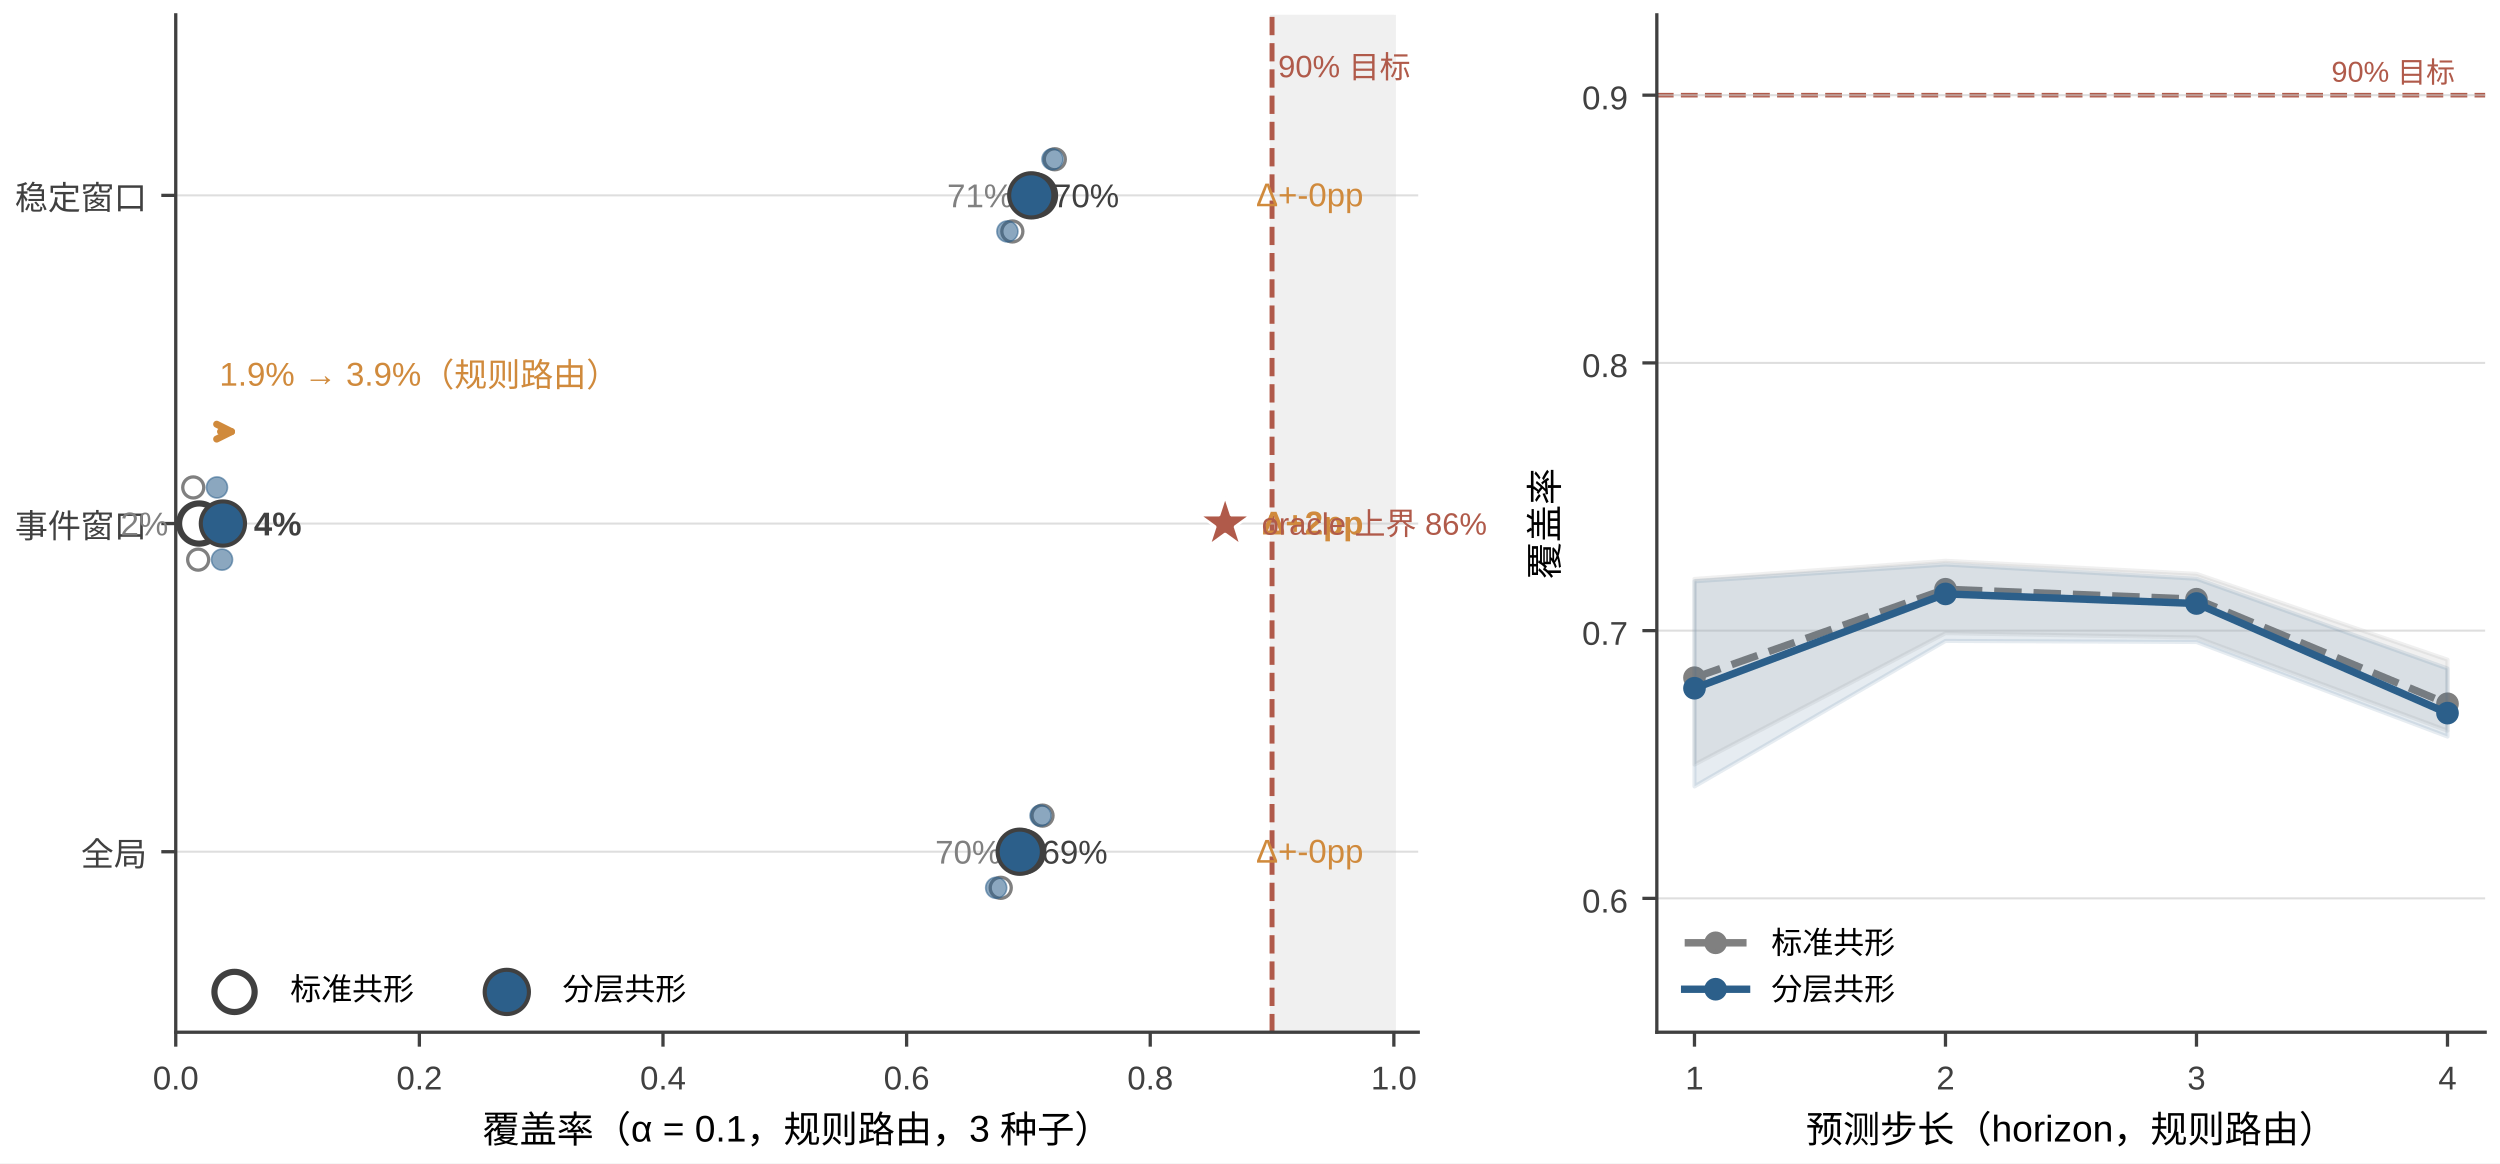
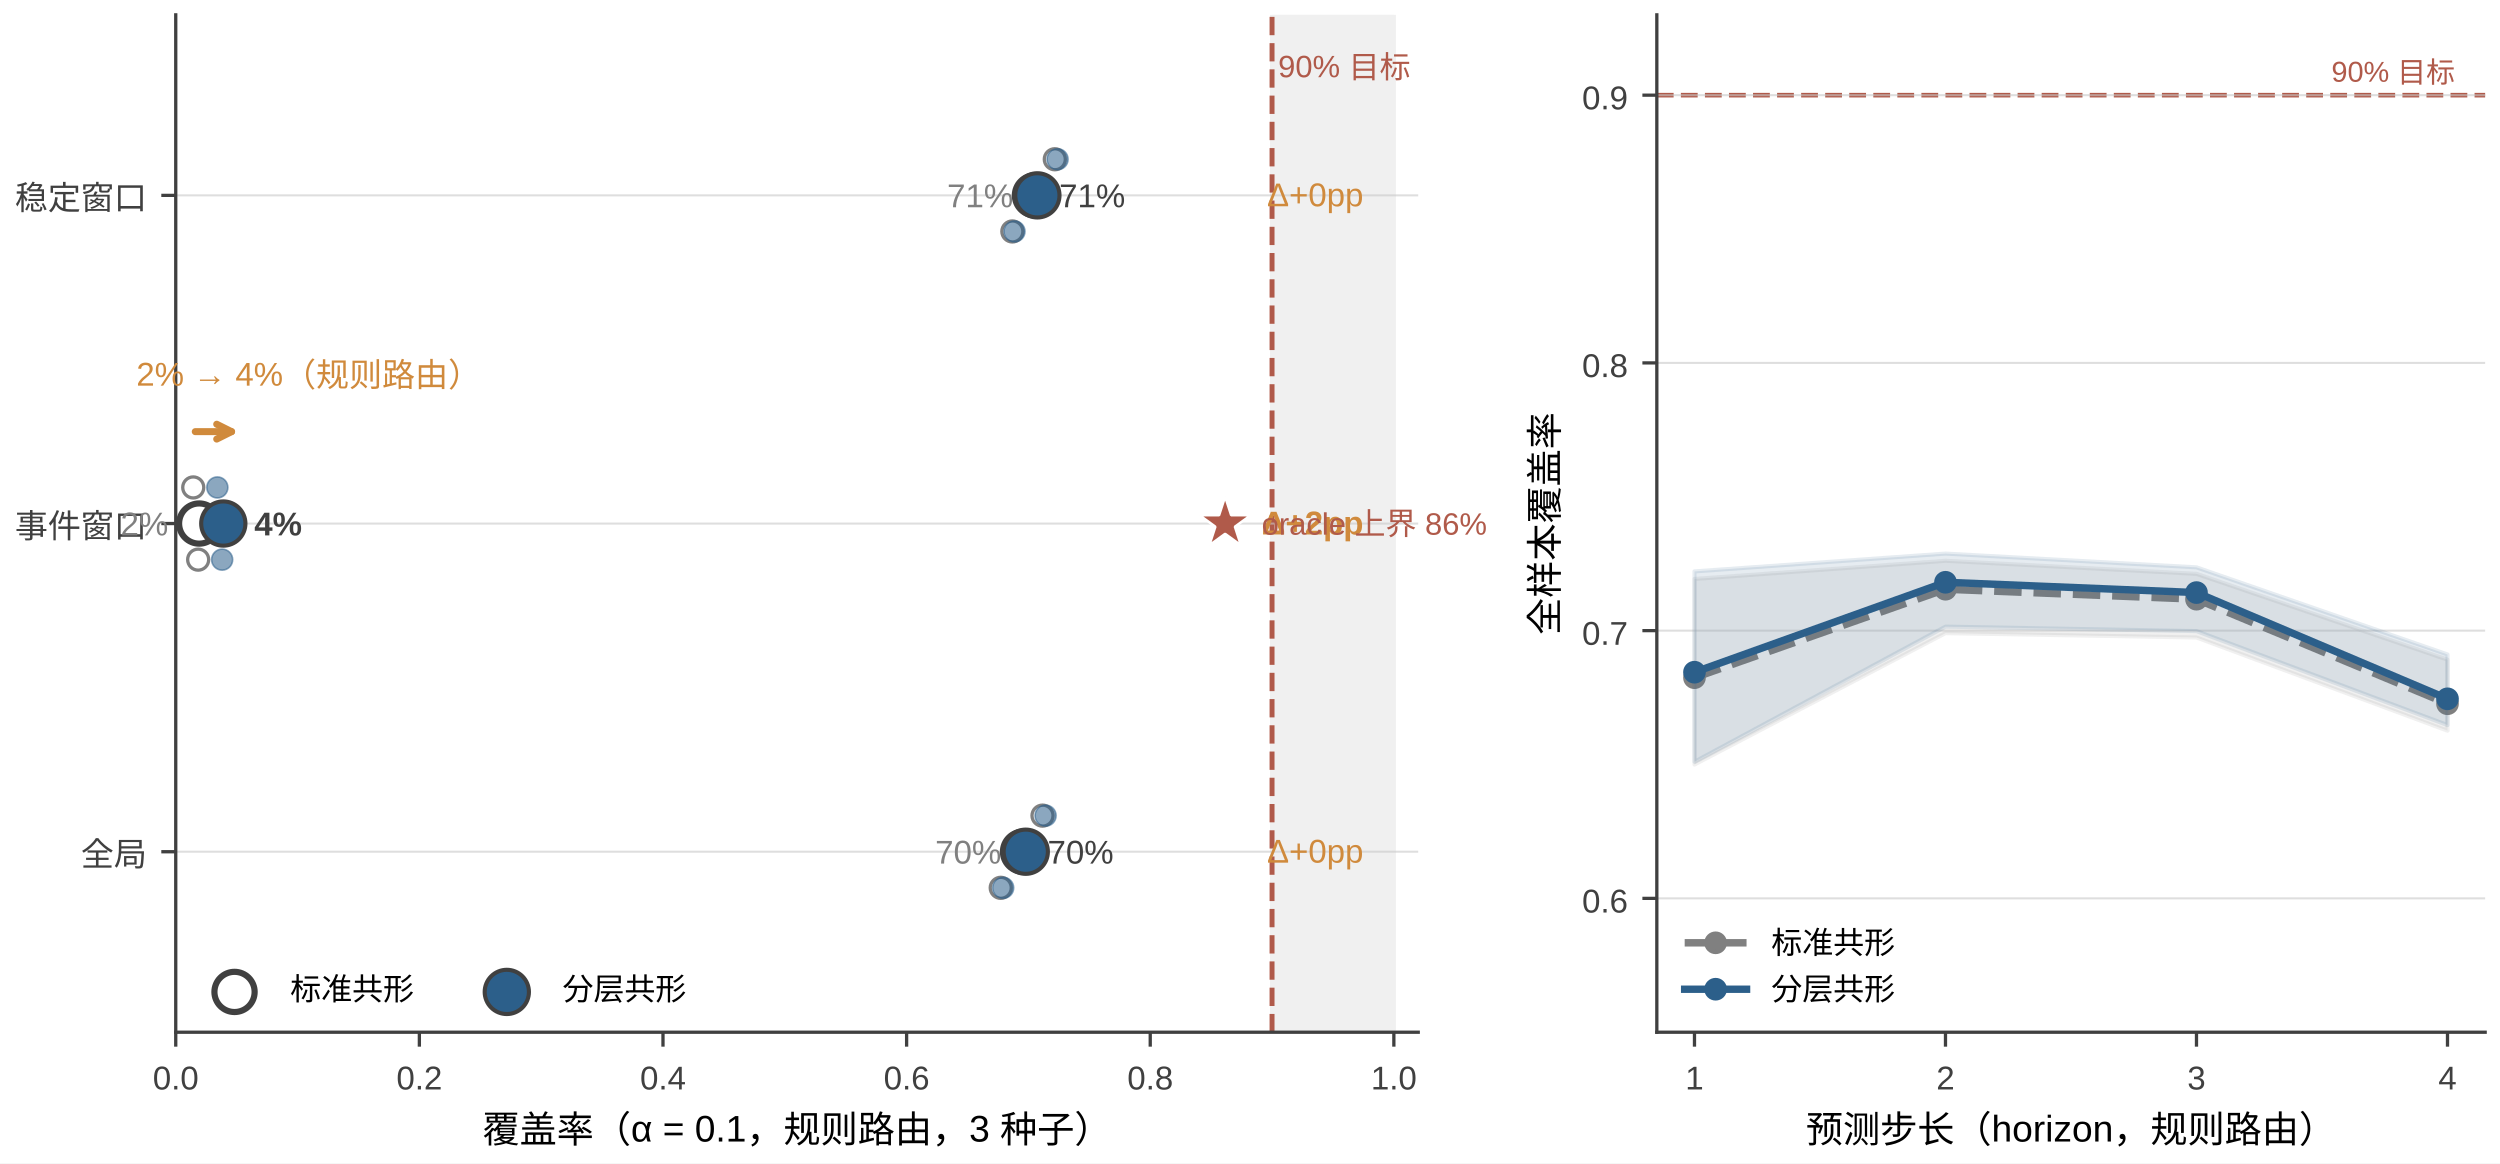
<svg xmlns="http://www.w3.org/2000/svg" xmlns:xlink="http://www.w3.org/1999/xlink" width="606pt" height="282pt" viewBox="0 0 606 282" version="1.1">
  <defs>
    <style type="text/css">*{stroke-linejoin: round; stroke-linecap: butt}</style>
  </defs>
  <g id="figure_1">
    <g id="patch_1">
      <path d="M 0 282  L 606 282  L 606 0  L 0 0  z " style="fill: #ffffff" />
    </g>
    <g id="axes_1">
      <g id="patch_2">
        <path d="M 42.6 250.211  L 343.777 250.211  L 343.777 3.6  L 42.6 3.6  z " style="fill: #ffffff" />
      </g>
      <g id="patch_3">
-         <path d="M 308.344 250.211  L 337.871 250.211  L 337.871 3.6  L 308.344 3.6  z " clip-path="url(#p773dfb4091)" style="fill: #f0f0f0; stroke: #f0f0f0; stroke-linejoin: miter" />
+         <path d="M 308.344 250.211  L 337.871 250.211  L 337.871 3.6  L 308.344 3.6  z " clip-path="url(#p4b3d94fb10)" style="fill: #f0f0f0; stroke: #f0f0f0; stroke-linejoin: miter" />
      </g>
      <g id="line2d_1">
-         <path d="M 308.344 250.211  L 308.344 3.6  " clip-path="url(#p773dfb4091)" style="fill: none; stroke-dasharray: 4.44,1.92; stroke-dashoffset: 0; stroke: #b05a4a; stroke-width: 1.2" />
+         <path d="M 308.344 250.211  L 308.344 3.6  " clip-path="url(#p4b3d94fb10)" style="fill: none; stroke-dasharray: 4.44,1.92; stroke-dashoffset: 0; stroke: #b05a4a; stroke-width: 1.2" />
      </g>
      <g id="matplotlib.axis_1">
        <g id="xtick_1">
          <g id="line2d_2">
            <defs>
-               <path id="m6a0e0cb7bf" d="M 0 0  L 0 3.5  " style="stroke: #404040; stroke-width: 0.8" />
+               <path id="m36299816f8" d="M 0 0  L 0 3.5  " style="stroke: #404040; stroke-width: 0.8" />
            </defs>
            <g>
-               <use xlink:href="#m6a0e0cb7bf" x="42.6" y="250.211" style="fill: #404040; stroke: #404040; stroke-width: 0.8" />
+               <use xlink:href="#m36299816f8" x="42.6" y="250.211" style="fill: #404040; stroke: #404040; stroke-width: 0.8" />
            </g>
          </g>
          <g id="text_1">
            <text style="font-size: 8px; font-family: 'PingFang SC', 'Arial', 'Helvetica', 'DejaVu Sans', sans-serif; text-anchor: middle; fill: #404040" x="42.6" y="264.091" transform="rotate(-0 42.6 264.0911)">0.0</text>
          </g>
        </g>
        <g id="xtick_2">
          <g id="line2d_3">
            <g>
-               <use xlink:href="#m6a0e0cb7bf" x="101.654" y="250.211" style="fill: #404040; stroke: #404040; stroke-width: 0.8" />
+               <use xlink:href="#m36299816f8" x="101.654" y="250.211" style="fill: #404040; stroke: #404040; stroke-width: 0.8" />
            </g>
          </g>
          <g id="text_2">
            <text style="font-size: 8px; font-family: 'PingFang SC', 'Arial', 'Helvetica', 'DejaVu Sans', sans-serif; text-anchor: middle; fill: #404040" x="101.654" y="264.091" transform="rotate(-0 101.6542 264.0911)">0.2</text>
          </g>
        </g>
        <g id="xtick_3">
          <g id="line2d_4">
            <g>
-               <use xlink:href="#m6a0e0cb7bf" x="160.708" y="250.211" style="fill: #404040; stroke: #404040; stroke-width: 0.8" />
+               <use xlink:href="#m36299816f8" x="160.708" y="250.211" style="fill: #404040; stroke: #404040; stroke-width: 0.8" />
            </g>
          </g>
          <g id="text_3">
            <text style="font-size: 8px; font-family: 'PingFang SC', 'Arial', 'Helvetica', 'DejaVu Sans', sans-serif; text-anchor: middle; fill: #404040" x="160.708" y="264.091" transform="rotate(-0 160.7085 264.0911)">0.4</text>
          </g>
        </g>
        <g id="xtick_4">
          <g id="line2d_5">
            <g>
-               <use xlink:href="#m6a0e0cb7bf" x="219.763" y="250.211" style="fill: #404040; stroke: #404040; stroke-width: 0.8" />
+               <use xlink:href="#m36299816f8" x="219.763" y="250.211" style="fill: #404040; stroke: #404040; stroke-width: 0.8" />
            </g>
          </g>
          <g id="text_4">
            <text style="font-size: 8px; font-family: 'PingFang SC', 'Arial', 'Helvetica', 'DejaVu Sans', sans-serif; text-anchor: middle; fill: #404040" x="219.763" y="264.091" transform="rotate(-0 219.7627 264.0911)">0.6</text>
          </g>
        </g>
        <g id="xtick_5">
          <g id="line2d_6">
            <g>
-               <use xlink:href="#m6a0e0cb7bf" x="278.817" y="250.211" style="fill: #404040; stroke: #404040; stroke-width: 0.8" />
+               <use xlink:href="#m36299816f8" x="278.817" y="250.211" style="fill: #404040; stroke: #404040; stroke-width: 0.8" />
            </g>
          </g>
          <g id="text_5">
            <text style="font-size: 8px; font-family: 'PingFang SC', 'Arial', 'Helvetica', 'DejaVu Sans', sans-serif; text-anchor: middle; fill: #404040" x="278.817" y="264.091" transform="rotate(-0 278.817 264.0911)">0.8</text>
          </g>
        </g>
        <g id="xtick_6">
          <g id="line2d_7">
            <g>
-               <use xlink:href="#m6a0e0cb7bf" x="337.871" y="250.211" style="fill: #404040; stroke: #404040; stroke-width: 0.8" />
+               <use xlink:href="#m36299816f8" x="337.871" y="250.211" style="fill: #404040; stroke: #404040; stroke-width: 0.8" />
            </g>
          </g>
          <g id="text_6">
            <text style="font-size: 8px; font-family: 'PingFang SC', 'Arial', 'Helvetica', 'DejaVu Sans', sans-serif; text-anchor: middle; fill: #404040" x="337.871" y="264.091" transform="rotate(-0 337.8712 264.0911)">1.0</text>
          </g>
        </g>
        <g id="text_7">
          <text style="font-size: 9px; font-family: 'PingFang SC', 'Arial', 'Helvetica', 'DejaVu Sans', sans-serif; text-anchor: middle" x="193.188" y="276.951" transform="rotate(-0 193.1883 276.9511)">覆盖率（α = 0.1，规则路由，3 种子）</text>
        </g>
      </g>
      <g id="matplotlib.axis_2">
        <g id="ytick_1">
          <g id="line2d_8">
-             <path d="M 42.6 206.458  L 343.777 206.458  " clip-path="url(#p773dfb4091)" style="fill: none; stroke: #c8c8c8; stroke-opacity: 0.6; stroke-width: 0.5; stroke-linecap: square" />
+             <path d="M 42.6 206.458  L 343.777 206.458  " clip-path="url(#p4b3d94fb10)" style="fill: none; stroke: #c8c8c8; stroke-opacity: 0.6; stroke-width: 0.5; stroke-linecap: square" />
          </g>
          <g id="line2d_9">
            <defs>
-               <path id="m443ec8788f" d="M 0 0  L -3.5 0  " style="stroke: #404040; stroke-width: 0.8" />
+               <path id="mfbe7d613e7" d="M 0 0  L -3.5 0  " style="stroke: #404040; stroke-width: 0.8" />
            </defs>
            <g>
-               <use xlink:href="#m443ec8788f" x="42.6" y="206.458" style="fill: #404040; stroke: #404040; stroke-width: 0.8" />
+               <use xlink:href="#mfbe7d613e7" x="42.6" y="206.458" style="fill: #404040; stroke: #404040; stroke-width: 0.8" />
            </g>
          </g>
          <g id="text_8">
            <text style="font-size: 8px; font-family: 'PingFang SC', 'Arial', 'Helvetica', 'DejaVu Sans', sans-serif; text-anchor: end; fill: #404040" x="35.6" y="209.898" transform="rotate(-0 35.6 209.8975)">全局</text>
          </g>
        </g>
        <g id="ytick_2">
          <g id="line2d_10">
-             <path d="M 42.6 126.906  L 343.777 126.906  " clip-path="url(#p773dfb4091)" style="fill: none; stroke: #c8c8c8; stroke-opacity: 0.6; stroke-width: 0.5; stroke-linecap: square" />
+             <path d="M 42.6 126.906  L 343.777 126.906  " clip-path="url(#p4b3d94fb10)" style="fill: none; stroke: #c8c8c8; stroke-opacity: 0.6; stroke-width: 0.5; stroke-linecap: square" />
          </g>
          <g id="line2d_11">
            <g>
-               <use xlink:href="#m443ec8788f" x="42.6" y="126.906" style="fill: #404040; stroke: #404040; stroke-width: 0.8" />
+               <use xlink:href="#mfbe7d613e7" x="42.6" y="126.906" style="fill: #404040; stroke: #404040; stroke-width: 0.8" />
            </g>
          </g>
          <g id="text_9">
            <text style="font-size: 8px; font-family: 'PingFang SC', 'Arial', 'Helvetica', 'DejaVu Sans', sans-serif; text-anchor: end; fill: #404040" x="35.6" y="130.346" transform="rotate(-0 35.6 130.3455)">事件窗口</text>
          </g>
        </g>
        <g id="ytick_3">
          <g id="line2d_12">
-             <path d="M 42.6 47.354  L 343.777 47.354  " clip-path="url(#p773dfb4091)" style="fill: none; stroke: #c8c8c8; stroke-opacity: 0.6; stroke-width: 0.5; stroke-linecap: square" />
+             <path d="M 42.6 47.354  L 343.777 47.354  " clip-path="url(#p4b3d94fb10)" style="fill: none; stroke: #c8c8c8; stroke-opacity: 0.6; stroke-width: 0.5; stroke-linecap: square" />
          </g>
          <g id="line2d_13">
            <g>
-               <use xlink:href="#m443ec8788f" x="42.6" y="47.354" style="fill: #404040; stroke: #404040; stroke-width: 0.8" />
+               <use xlink:href="#mfbe7d613e7" x="42.6" y="47.354" style="fill: #404040; stroke: #404040; stroke-width: 0.8" />
            </g>
          </g>
          <g id="text_10">
            <text style="font-size: 8px; font-family: 'PingFang SC', 'Arial', 'Helvetica', 'DejaVu Sans', sans-serif; text-anchor: end; fill: #404040" x="35.6" y="50.794" transform="rotate(-0 35.6 50.79358)">稳定窗口</text>
          </g>
        </g>
      </g>
      <g id="line2d_14">
-         <path d="M 247.984 206.458  L 247.188 206.458  " clip-path="url(#p773dfb4091)" style="fill: none; stroke: #c8c8c8; stroke-width: 2.4; stroke-linecap: square" />
+         <path d="M 247.984 206.458  L 248.646 206.458  " clip-path="url(#p4b3d94fb10)" style="fill: none; stroke: #c8c8c8; stroke-width: 2.4; stroke-linecap: square" />
      </g>
      <g id="line2d_15">
-         <path d="M 48.286 126.906  L 54.031 126.906  " clip-path="url(#p773dfb4091)" style="fill: none; stroke: #c8c8c8; stroke-width: 2.4; stroke-linecap: square" />
+         <path d="M 48.286 126.906  L 54.128 126.906  " clip-path="url(#p4b3d94fb10)" style="fill: none; stroke: #c8c8c8; stroke-width: 2.4; stroke-linecap: square" />
      </g>
      <g id="line2d_16">
-         <path d="M 250.873 47.354  L 249.982 47.354  " clip-path="url(#p773dfb4091)" style="fill: none; stroke: #c8c8c8; stroke-width: 2.4; stroke-linecap: square" />
+         <path d="M 250.873 47.354  L 251.46 47.354  " clip-path="url(#p4b3d94fb10)" style="fill: none; stroke: #c8c8c8; stroke-width: 2.4; stroke-linecap: square" />
      </g>
      <g id="patch_4">
        <path d="M 42.6 250.211  L 42.6 3.6  " style="fill: none; stroke: #404040; stroke-width: 0.8; stroke-linejoin: miter; stroke-linecap: square" />
      </g>
      <g id="patch_5">
        <path d="M 42.6 250.211  L 343.777 250.211  " style="fill: none; stroke: #404040; stroke-width: 0.8; stroke-linejoin: miter; stroke-linecap: square" />
      </g>
      <g id="PathCollection_1">
        <defs>
-           <path id="maa9201e191" d="M 0 2.55  C 0.676 2.55 1.325 2.281 1.803 1.803  C 2.281 1.325 2.55 0.676 2.55 0  C 2.55 -0.676 2.281 -1.325 1.803 -1.803  C 1.325 -2.281 0.676 -2.55 0 -2.55  C -0.676 -2.55 -1.325 -2.281 -1.803 -1.803  C -2.281 -1.325 -2.55 -0.676 -2.55 0  C -2.55 0.676 -2.281 1.325 -1.803 1.803  C -1.325 2.281 -0.676 2.55 0 2.55  z " style="stroke: #808080; stroke-width: 0.8" />
-         </defs>
-         <g clip-path="url(#p773dfb4091)">
-           <use xlink:href="#maa9201e191" x="242.579" y="215.208" style="fill: #ffffff; stroke: #808080; stroke-width: 0.8" />
-           <use xlink:href="#maa9201e191" x="248.666" y="206.458" style="fill: #ffffff; stroke: #808080; stroke-width: 0.8" />
-           <use xlink:href="#maa9201e191" x="252.706" y="197.707" style="fill: #ffffff; stroke: #808080; stroke-width: 0.8" />
+           <path id="m254c56dbc9" d="M 0 2.55  C 0.676 2.55 1.325 2.281 1.803 1.803  C 2.281 1.325 2.55 0.676 2.55 0  C 2.55 -0.676 2.281 -1.325 1.803 -1.803  C 1.325 -2.281 0.676 -2.55 0 -2.55  C -0.676 -2.55 -1.325 -2.281 -1.803 -1.803  C -2.281 -1.325 -2.55 -0.676 -2.55 0  C -2.55 0.676 -2.281 1.325 -1.803 1.803  C -1.325 2.281 -0.676 2.55 0 2.55  z " style="stroke: #808080; stroke-width: 0.8" />
+         </defs>
+         <g clip-path="url(#p4b3d94fb10)">
+           <use xlink:href="#m254c56dbc9" x="242.579" y="215.208" style="fill: #ffffff; stroke: #808080; stroke-width: 0.8" />
+           <use xlink:href="#m254c56dbc9" x="248.666" y="206.458" style="fill: #ffffff; stroke: #808080; stroke-width: 0.8" />
+           <use xlink:href="#m254c56dbc9" x="252.706" y="197.707" style="fill: #ffffff; stroke: #808080; stroke-width: 0.8" />
        </g>
      </g>
      <g id="PathCollection_2">
        <defs>
-           <path id="m3c3660d13b" d="M 0 2.55  C 0.676 2.55 1.325 2.281 1.803 1.803  C 2.281 1.325 2.55 0.676 2.55 0  C 2.55 -0.676 2.281 -1.325 1.803 -1.803  C 1.325 -2.281 0.676 -2.55 0 -2.55  C -0.676 -2.55 -1.325 -2.281 -1.803 -1.803  C -2.281 -1.325 -2.55 -0.676 -2.55 0  C -2.55 0.676 -2.281 1.325 -1.803 1.803  C -1.325 2.281 -0.676 2.55 0 2.55  z " style="stroke: #2c5f8a; stroke-opacity: 0.55; stroke-width: 0.4" />
-         </defs>
-         <g clip-path="url(#p773dfb4091)">
-           <use xlink:href="#m3c3660d13b" x="241.477" y="215.208" style="fill: #2c5f8a; fill-opacity: 0.55; stroke: #2c5f8a; stroke-opacity: 0.55; stroke-width: 0.4" />
-           <use xlink:href="#m3c3660d13b" x="247.855" y="206.458" style="fill: #2c5f8a; fill-opacity: 0.55; stroke: #2c5f8a; stroke-opacity: 0.55; stroke-width: 0.4" />
-           <use xlink:href="#m3c3660d13b" x="252.231" y="197.707" style="fill: #2c5f8a; fill-opacity: 0.55; stroke: #2c5f8a; stroke-opacity: 0.55; stroke-width: 0.4" />
+           <path id="mef165f9288" d="M 0 2.55  C 0.676 2.55 1.325 2.281 1.803 1.803  C 2.281 1.325 2.55 0.676 2.55 0  C 2.55 -0.676 2.281 -1.325 1.803 -1.803  C 1.325 -2.281 0.676 -2.55 0 -2.55  C -0.676 -2.55 -1.325 -2.281 -1.803 -1.803  C -2.281 -1.325 -2.55 -0.676 -2.55 0  C -2.55 0.676 -2.281 1.325 -1.803 1.803  C -1.325 2.281 -0.676 2.55 0 2.55  z " style="stroke: #2c5f8a; stroke-opacity: 0.55; stroke-width: 0.4" />
+         </defs>
+         <g clip-path="url(#p4b3d94fb10)">
+           <use xlink:href="#mef165f9288" x="243.167" y="215.208" style="fill: #2c5f8a; fill-opacity: 0.55; stroke: #2c5f8a; stroke-opacity: 0.55; stroke-width: 0.4" />
+           <use xlink:href="#mef165f9288" x="249.324" y="206.458" style="fill: #2c5f8a; fill-opacity: 0.55; stroke: #2c5f8a; stroke-opacity: 0.55; stroke-width: 0.4" />
+           <use xlink:href="#mef165f9288" x="253.446" y="197.707" style="fill: #2c5f8a; fill-opacity: 0.55; stroke: #2c5f8a; stroke-opacity: 0.55; stroke-width: 0.4" />
        </g>
      </g>
      <g id="text_11">
        <text style="font-size: 8px; font-family: 'PingFang SC', 'Arial', 'Helvetica', 'DejaVu Sans', sans-serif; text-anchor: middle; fill: #808080" x="234.696" y="209.338" transform="rotate(-0 234.6964 209.3375)">70%</text>
      </g>
      <g id="text_12">
-         <text style="font-size: 8px; font-family: 'PingFang SC', 'Arial', 'Helvetica', 'DejaVu Sans', sans-serif; text-anchor: middle; fill: #404040" x="260.475" y="209.338" transform="rotate(-0 260.4747 209.3375)">69%</text>
+         <text style="font-size: 8px; font-family: 'PingFang SC', 'Arial', 'Helvetica', 'DejaVu Sans', sans-serif; text-anchor: middle; fill: #404040" x="261.933" y="209.338" transform="rotate(-0 261.9329 209.3375)">70%</text>
      </g>
      <g id="text_13">
-         <text style="font-size: 8px; font-family: 'PingFang SC', 'Arial', 'Helvetica', 'DejaVu Sans', sans-serif; text-anchor: end; fill: #d08a3c" x="330.489" y="209.106" transform="rotate(-0 330.4895 209.1056)">Δ+-0pp</text>
+         <text style="font-size: 8px; font-family: 'PingFang SC', 'Arial', 'Helvetica', 'DejaVu Sans', sans-serif; text-anchor: end; fill: #d08a3c" x="330.489" y="209.106" transform="rotate(-0 330.4895 209.1056)">Δ+0pp</text>
      </g>
      <g id="PathCollection_3">
-         <g clip-path="url(#p773dfb4091)">
-           <use xlink:href="#maa9201e191" x="48.035" y="135.656" style="fill: #ffffff; stroke: #808080; stroke-width: 0.8" />
-           <use xlink:href="#maa9201e191" x="49.982" y="126.906" style="fill: #ffffff; stroke: #808080; stroke-width: 0.8" />
-           <use xlink:href="#maa9201e191" x="46.843" y="118.155" style="fill: #ffffff; stroke: #808080; stroke-width: 0.8" />
+         <g clip-path="url(#p4b3d94fb10)">
+           <use xlink:href="#m254c56dbc9" x="48.035" y="135.656" style="fill: #ffffff; stroke: #808080; stroke-width: 0.8" />
+           <use xlink:href="#m254c56dbc9" x="49.982" y="126.906" style="fill: #ffffff; stroke: #808080; stroke-width: 0.8" />
+           <use xlink:href="#m254c56dbc9" x="46.843" y="118.155" style="fill: #ffffff; stroke: #808080; stroke-width: 0.8" />
        </g>
      </g>
      <g id="PathCollection_4">
-         <g clip-path="url(#p773dfb4091)">
-           <use xlink:href="#m3c3660d13b" x="53.818" y="135.656" style="fill: #2c5f8a; fill-opacity: 0.55; stroke: #2c5f8a; stroke-opacity: 0.55; stroke-width: 0.4" />
-           <use xlink:href="#m3c3660d13b" x="55.678" y="126.906" style="fill: #2c5f8a; fill-opacity: 0.55; stroke: #2c5f8a; stroke-opacity: 0.55; stroke-width: 0.4" />
-           <use xlink:href="#m3c3660d13b" x="52.597" y="118.155" style="fill: #2c5f8a; fill-opacity: 0.55; stroke: #2c5f8a; stroke-opacity: 0.55; stroke-width: 0.4" />
+         <g clip-path="url(#p4b3d94fb10)">
+           <use xlink:href="#mef165f9288" x="53.847" y="135.656" style="fill: #2c5f8a; fill-opacity: 0.55; stroke: #2c5f8a; stroke-opacity: 0.55; stroke-width: 0.4" />
+           <use xlink:href="#mef165f9288" x="55.852" y="126.906" style="fill: #2c5f8a; fill-opacity: 0.55; stroke: #2c5f8a; stroke-opacity: 0.55; stroke-width: 0.4" />
+           <use xlink:href="#mef165f9288" x="52.685" y="118.155" style="fill: #2c5f8a; fill-opacity: 0.55; stroke: #2c5f8a; stroke-opacity: 0.55; stroke-width: 0.4" />
        </g>
      </g>
      <g id="text_14">
        <text style="font-size: 8px; font-family: 'PingFang SC', 'Arial', 'Helvetica', 'DejaVu Sans', sans-serif; text-anchor: middle; fill: #808080" x="34.999" y="129.786" transform="rotate(-0 34.99928 129.7855)">2%</text>
      </g>
      <g id="text_15">
-         <text style="font-weight: 700; font-size: 8px; font-family: 'PingFang SC', 'Arial', 'Helvetica', 'DejaVu Sans', sans-serif; text-anchor: middle; fill: #404040" x="67.318" y="129.786" transform="rotate(-0 67.31831 129.7855)">4%</text>
+         <text style="font-weight: 700; font-size: 8px; font-family: 'PingFang SC', 'Arial', 'Helvetica', 'DejaVu Sans', sans-serif; text-anchor: middle; fill: #404040" x="67.415" y="129.786" transform="rotate(-0 67.41518 129.7855)">4%</text>
      </g>
      <g id="text_16">
        <text style="font-weight: 700; font-size: 8px; font-family: 'PingFang SC', 'Arial', 'Helvetica', 'DejaVu Sans', sans-serif; text-anchor: end; fill: #d08a3c" x="330.489" y="129.554" transform="rotate(-0 330.4895 129.5537)">Δ+2pp</text>
      </g>
      <g id="PathCollection_5">
-         <g clip-path="url(#p773dfb4091)">
-           <use xlink:href="#maa9201e191" x="245.394" y="56.104" style="fill: #ffffff; stroke: #808080; stroke-width: 0.8" />
-           <use xlink:href="#maa9201e191" x="251.54" y="47.354" style="fill: #ffffff; stroke: #808080; stroke-width: 0.8" />
-           <use xlink:href="#maa9201e191" x="255.685" y="38.603" style="fill: #ffffff; stroke: #808080; stroke-width: 0.8" />
+         <g clip-path="url(#p4b3d94fb10)">
+           <use xlink:href="#m254c56dbc9" x="245.394" y="56.104" style="fill: #ffffff; stroke: #808080; stroke-width: 0.8" />
+           <use xlink:href="#m254c56dbc9" x="251.54" y="47.354" style="fill: #ffffff; stroke: #808080; stroke-width: 0.8" />
+           <use xlink:href="#m254c56dbc9" x="255.685" y="38.603" style="fill: #ffffff; stroke: #808080; stroke-width: 0.8" />
        </g>
      </g>
      <g id="PathCollection_6">
-         <g clip-path="url(#p773dfb4091)">
-           <use xlink:href="#m3c3660d13b" x="244.192" y="56.104" style="fill: #2c5f8a; fill-opacity: 0.55; stroke: #2c5f8a; stroke-opacity: 0.55; stroke-width: 0.4" />
-           <use xlink:href="#m3c3660d13b" x="250.636" y="47.354" style="fill: #2c5f8a; fill-opacity: 0.55; stroke: #2c5f8a; stroke-opacity: 0.55; stroke-width: 0.4" />
-           <use xlink:href="#m3c3660d13b" x="255.119" y="38.603" style="fill: #2c5f8a; fill-opacity: 0.55; stroke: #2c5f8a; stroke-opacity: 0.55; stroke-width: 0.4" />
+         <g clip-path="url(#p4b3d94fb10)">
+           <use xlink:href="#mef165f9288" x="245.907" y="56.104" style="fill: #2c5f8a; fill-opacity: 0.55; stroke: #2c5f8a; stroke-opacity: 0.55; stroke-width: 0.4" />
+           <use xlink:href="#mef165f9288" x="252.124" y="47.354" style="fill: #2c5f8a; fill-opacity: 0.55; stroke: #2c5f8a; stroke-opacity: 0.55; stroke-width: 0.4" />
+           <use xlink:href="#mef165f9288" x="256.35" y="38.603" style="fill: #2c5f8a; fill-opacity: 0.55; stroke: #2c5f8a; stroke-opacity: 0.55; stroke-width: 0.4" />
        </g>
      </g>
      <g id="text_17">
        <text style="font-size: 8px; font-family: 'PingFang SC', 'Arial', 'Helvetica', 'DejaVu Sans', sans-serif; text-anchor: middle; fill: #808080" x="237.586" y="50.234" transform="rotate(-0 237.5858 50.23358)">71%</text>
      </g>
      <g id="text_18">
-         <text style="font-size: 8px; font-family: 'PingFang SC', 'Arial', 'Helvetica', 'DejaVu Sans', sans-serif; text-anchor: middle; fill: #404040" x="263.269" y="50.234" transform="rotate(-0 263.2695 50.23358)">70%</text>
+         <text style="font-size: 8px; font-family: 'PingFang SC', 'Arial', 'Helvetica', 'DejaVu Sans', sans-serif; text-anchor: middle; fill: #404040" x="264.747" y="50.234" transform="rotate(-0 264.7474 50.23358)">71%</text>
      </g>
      <g id="text_19">
-         <text style="font-size: 8px; font-family: 'PingFang SC', 'Arial', 'Helvetica', 'DejaVu Sans', sans-serif; text-anchor: end; fill: #d08a3c" x="330.489" y="50.002" transform="rotate(-0 330.4895 50.0017)">Δ+-0pp</text>
+         <text style="font-size: 8px; font-family: 'PingFang SC', 'Arial', 'Helvetica', 'DejaVu Sans', sans-serif; text-anchor: end; fill: #d08a3c" x="330.489" y="50.002" transform="rotate(-0 330.4895 50.0017)">Δ+0pp</text>
      </g>
      <g id="text_20">
        <text style="font-size: 7.5px; font-family: 'PingFang SC', 'Arial', 'Helvetica', 'DejaVu Sans', sans-serif; text-anchor: start; fill: #b05a4a" x="309.82" y="18.715" transform="rotate(-0 309.8205 18.71487)">90% 目标</text>
      </g>
      <g id="patch_6">
-         <path d="M 53.461 104.631  Q 55.74 104.631 56.118 104.631  " style="fill: none; stroke: #d08a3c; stroke-width: 1.7; stroke-linecap: round" />
-         <path d="M 52.518 102.831  L 56.118 104.631  L 52.518 106.431  " style="fill: none; stroke: #d08a3c; stroke-width: 1.7; stroke-linecap: round" />
+         <path d="M 47.333 104.631  Q 52.683 104.631 56.133 104.631  " style="fill: none; stroke: #d08a3c; stroke-width: 1.7; stroke-linecap: round" />
+         <path d="M 52.533 102.831  L 56.133 104.631  L 52.533 106.431  " style="fill: none; stroke: #d08a3c; stroke-width: 1.7; stroke-linecap: round" />
      </g>
      <g id="text_21">
-         <text style="font-size: 8px; font-family: 'PingFang SC', 'Arial', 'Helvetica', 'DejaVu Sans', sans-serif; text-anchor: middle; fill: #d08a3c" x="101.654" y="93.494" transform="rotate(-0 101.6542 93.49372)">1.9% → 3.9%（规则路由）</text>
+         <text style="font-size: 8px; font-family: 'PingFang SC', 'Arial', 'Helvetica', 'DejaVu Sans', sans-serif; text-anchor: middle; fill: #d08a3c" x="74.829" y="93.494" transform="rotate(-0 74.82893 93.49372)">2% → 4%（规则路由）</text>
      </g>
      <g id="text_22">
        <text style="font-size: 7.5px; font-family: 'PingFang SC', 'Arial', 'Helvetica', 'DejaVu Sans', sans-serif; text-anchor: start; fill: #b05a4a" x="305.829" y="129.606" transform="rotate(-0 305.8293 129.6055)">oracle 上界 86%</text>
      </g>
      <g id="PathCollection_7">
        <defs>
-           <path id="md1c8f797e8" d="M 0 4.873  C 1.292 4.873 2.532 4.36 3.446 3.446  C 4.36 2.532 4.873 1.292 4.873 0  C 4.873 -1.292 4.36 -2.532 3.446 -3.446  C 2.532 -4.36 1.292 -4.873 0 -4.873  C -1.292 -4.873 -2.532 -4.36 -3.446 -3.446  C -4.36 -2.532 -4.873 -1.292 -4.873 0  C -4.873 1.292 -4.36 2.532 -3.446 3.446  C -2.532 4.36 -1.292 4.873 0 4.873  z " style="stroke: #404040; stroke-width: 1.5" />
-         </defs>
-         <g clip-path="url(#p773dfb4091)">
-           <use xlink:href="#md1c8f797e8" x="247.984" y="206.458" style="fill: #ffffff; stroke: #404040; stroke-width: 1.5" />
+           <path id="m8bf87ec5b6" d="M 0 4.873  C 1.292 4.873 2.532 4.36 3.446 3.446  C 4.36 2.532 4.873 1.292 4.873 0  C 4.873 -1.292 4.36 -2.532 3.446 -3.446  C 2.532 -4.36 1.292 -4.873 0 -4.873  C -1.292 -4.873 -2.532 -4.36 -3.446 -3.446  C -4.36 -2.532 -4.873 -1.292 -4.873 0  C -4.873 1.292 -4.36 2.532 -3.446 3.446  C -2.532 4.36 -1.292 4.873 0 4.873  z " style="stroke: #404040; stroke-width: 1.5" />
+         </defs>
+         <g clip-path="url(#p4b3d94fb10)">
+           <use xlink:href="#m8bf87ec5b6" x="247.984" y="206.458" style="fill: #ffffff; stroke: #404040; stroke-width: 1.5" />
        </g>
      </g>
      <g id="PathCollection_8">
-         <g clip-path="url(#p773dfb4091)">
-           <use xlink:href="#md1c8f797e8" x="48.286" y="126.906" style="fill: #ffffff; stroke: #404040; stroke-width: 1.5" />
+         <g clip-path="url(#p4b3d94fb10)">
+           <use xlink:href="#m8bf87ec5b6" x="48.286" y="126.906" style="fill: #ffffff; stroke: #404040; stroke-width: 1.5" />
        </g>
      </g>
      <g id="PathCollection_9">
-         <g clip-path="url(#p773dfb4091)">
-           <use xlink:href="#md1c8f797e8" x="250.873" y="47.354" style="fill: #ffffff; stroke: #404040; stroke-width: 1.5" />
+         <g clip-path="url(#p4b3d94fb10)">
+           <use xlink:href="#m8bf87ec5b6" x="250.873" y="47.354" style="fill: #ffffff; stroke: #404040; stroke-width: 1.5" />
        </g>
      </g>
      <g id="PathCollection_10">
        <defs>
-           <path id="m4519db3c19" d="M 0 5.362  C 1.422 5.362 2.786 4.797 3.791 3.791  C 4.797 2.786 5.362 1.422 5.362 0  C 5.362 -1.422 4.797 -2.786 3.791 -3.791  C 2.786 -4.797 1.422 -5.362 0 -5.362  C -1.422 -5.362 -2.786 -4.797 -3.791 -3.791  C -4.797 -2.786 -5.362 -1.422 -5.362 0  C -5.362 1.422 -4.797 2.786 -3.791 3.791  C -2.786 4.797 -1.422 5.362 0 5.362  z " style="stroke: #404040" />
-         </defs>
-         <g clip-path="url(#p773dfb4091)">
-           <use xlink:href="#m4519db3c19" x="247.188" y="206.458" style="fill: #2c5f8a; stroke: #404040" />
+           <path id="m6cc69c5633" d="M 0 5.362  C 1.422 5.362 2.786 4.797 3.791 3.791  C 4.797 2.786 5.362 1.422 5.362 0  C 5.362 -1.422 4.797 -2.786 3.791 -3.791  C 2.786 -4.797 1.422 -5.362 0 -5.362  C -1.422 -5.362 -2.786 -4.797 -3.791 -3.791  C -4.797 -2.786 -5.362 -1.422 -5.362 0  C -5.362 1.422 -4.797 2.786 -3.791 3.791  C -2.786 4.797 -1.422 5.362 0 5.362  z " style="stroke: #404040" />
+         </defs>
+         <g clip-path="url(#p4b3d94fb10)">
+           <use xlink:href="#m6cc69c5633" x="248.646" y="206.458" style="fill: #2c5f8a; stroke: #404040" />
        </g>
      </g>
      <g id="PathCollection_11">
-         <g clip-path="url(#p773dfb4091)">
-           <use xlink:href="#m4519db3c19" x="54.031" y="126.906" style="fill: #2c5f8a; stroke: #404040" />
+         <g clip-path="url(#p4b3d94fb10)">
+           <use xlink:href="#m6cc69c5633" x="54.128" y="126.906" style="fill: #2c5f8a; stroke: #404040" />
        </g>
      </g>
      <g id="PathCollection_12">
-         <g clip-path="url(#p773dfb4091)">
-           <use xlink:href="#m4519db3c19" x="249.982" y="47.354" style="fill: #2c5f8a; stroke: #404040" />
+         <g clip-path="url(#p4b3d94fb10)">
+           <use xlink:href="#m6cc69c5633" x="251.46" y="47.354" style="fill: #2c5f8a; stroke: #404040" />
        </g>
      </g>
      <g id="legend_1">
        <g id="PathCollection_13">
          <g>
-             <use xlink:href="#md1c8f797e8" x="56.85" y="240.442" style="fill: #ffffff; stroke: #404040; stroke-width: 1.5" />
+             <use xlink:href="#m8bf87ec5b6" x="56.85" y="240.442" style="fill: #ffffff; stroke: #404040; stroke-width: 1.5" />
          </g>
        </g>
        <g id="text_23">
          <text style="font-size: 7.5px; font-family: 'PingFang SC', 'Arial', 'Helvetica', 'DejaVu Sans', sans-serif; text-anchor: start" x="70.35" y="242.411" transform="rotate(-0 70.35 242.4111)">标准共形</text>
        </g>
        <g id="PathCollection_14">
          <g>
-             <use xlink:href="#m4519db3c19" x="122.85" y="240.442" style="fill: #2c5f8a; stroke: #404040" />
+             <use xlink:href="#m6cc69c5633" x="122.85" y="240.442" style="fill: #2c5f8a; stroke: #404040" />
          </g>
        </g>
        <g id="text_24">
          <text style="font-size: 7.5px; font-family: 'PingFang SC', 'Arial', 'Helvetica', 'DejaVu Sans', sans-serif; text-anchor: start" x="136.35" y="242.411" transform="rotate(-0 136.35 242.4111)">分层共形</text>
        </g>
      </g>
      <g id="line2d_17">
-         <path d="M 296.971 126.906  " clip-path="url(#p773dfb4091)" style="fill: none; stroke: #b05a4a; stroke-width: 1.2; stroke-linecap: square" />
-         <defs>
-           <path id="m92aac69f70" d="M 0 -6.5  L -1.459 -2.009  L -6.182 -2.009  L -2.361 0.767  L -3.821 5.259  L -0 2.483  L 3.821 5.259  L 2.361 0.767  L 6.182 -2.009  L 1.459 -2.009  z " style="stroke: #ffffff; stroke-width: 0.6; stroke-linejoin: bevel" />
-         </defs>
-         <g clip-path="url(#p773dfb4091)">
-           <use xlink:href="#m92aac69f70" x="296.971" y="126.906" style="fill: #b05a4a; stroke: #ffffff; stroke-width: 0.6; stroke-linejoin: bevel" />
+         <path d="M 296.971 126.906  " clip-path="url(#p4b3d94fb10)" style="fill: none; stroke: #b05a4a; stroke-width: 1.2; stroke-linecap: square" />
+         <defs>
+           <path id="md7db9084c7" d="M 0 -6.5  L -1.459 -2.009  L -6.182 -2.009  L -2.361 0.767  L -3.821 5.259  L -0 2.483  L 3.821 5.259  L 2.361 0.767  L 6.182 -2.009  L 1.459 -2.009  z " style="stroke: #ffffff; stroke-width: 0.6; stroke-linejoin: bevel" />
+         </defs>
+         <g clip-path="url(#p4b3d94fb10)">
+           <use xlink:href="#md7db9084c7" x="296.971" y="126.906" style="fill: #b05a4a; stroke: #ffffff; stroke-width: 0.6; stroke-linejoin: bevel" />
        </g>
      </g>
    </g>
    <g id="axes_2">
      <g id="patch_7">
        <path d="M 401.615 250.211  L 602.4 250.211  L 602.4 3.6  L 401.615 3.6  z " style="fill: #ffffff" />
      </g>
      <g id="FillBetweenPolyCollection_1">
        <defs>
-           <path id="mb8014ec3c8" d="M 410.742 -141.663  L 410.742 -96.67  L 471.585 -128.526  L 532.429 -127.466  L 593.273 -104.88  L 593.273 -122.098  L 593.273 -122.098  L 532.429 -142.899  L 471.585 -146.065  L 410.742 -141.663  z " style="stroke: #808080; stroke-opacity: 0.12" />
-         </defs>
-         <g clip-path="url(#pc6b42b0eee)">
-           <use xlink:href="#mb8014ec3c8" x="0" y="282" style="fill: #808080; fill-opacity: 0.12; stroke: #808080; stroke-opacity: 0.12" />
+           <path id="m495d1bc38a" d="M 410.742 -141.663  L 410.742 -96.67  L 471.585 -128.526  L 532.429 -127.466  L 593.273 -104.88  L 593.273 -122.098  L 593.273 -122.098  L 532.429 -142.899  L 471.585 -146.065  L 410.742 -141.663  z " style="stroke: #808080; stroke-opacity: 0.12" />
+         </defs>
+         <g clip-path="url(#pbe5250b4a4)">
+           <use xlink:href="#m495d1bc38a" x="0" y="282" style="fill: #808080; fill-opacity: 0.12; stroke: #808080; stroke-opacity: 0.12" />
        </g>
      </g>
      <g id="line2d_18">
-         <path d="M 401.615 23.069  L 602.4 23.069  " clip-path="url(#pc6b42b0eee)" style="fill: none; stroke-dasharray: 4.07,1.76; stroke-dashoffset: 0; stroke: #b05a4a; stroke-width: 1.1" />
+         <path d="M 401.615 23.069  L 602.4 23.069  " clip-path="url(#pbe5250b4a4)" style="fill: none; stroke-dasharray: 4.07,1.76; stroke-dashoffset: 0; stroke: #b05a4a; stroke-width: 1.1" />
      </g>
      <g id="matplotlib.axis_3">
        <g id="xtick_7">
          <g id="line2d_19">
            <g>
-               <use xlink:href="#m6a0e0cb7bf" x="410.742" y="250.211" style="fill: #404040; stroke: #404040; stroke-width: 0.8" />
+               <use xlink:href="#m36299816f8" x="410.742" y="250.211" style="fill: #404040; stroke: #404040; stroke-width: 0.8" />
            </g>
          </g>
          <g id="text_25">
            <text style="font-size: 8px; font-family: 'PingFang SC', 'Arial', 'Helvetica', 'DejaVu Sans', sans-serif; text-anchor: middle; fill: #404040" x="410.742" y="264.091" transform="rotate(-0 410.7416 264.0911)">1</text>
          </g>
        </g>
        <g id="xtick_8">
          <g id="line2d_20">
            <g>
-               <use xlink:href="#m6a0e0cb7bf" x="471.585" y="250.211" style="fill: #404040; stroke: #404040; stroke-width: 0.8" />
+               <use xlink:href="#m36299816f8" x="471.585" y="250.211" style="fill: #404040; stroke: #404040; stroke-width: 0.8" />
            </g>
          </g>
          <g id="text_26">
            <text style="font-size: 8px; font-family: 'PingFang SC', 'Arial', 'Helvetica', 'DejaVu Sans', sans-serif; text-anchor: middle; fill: #404040" x="471.585" y="264.091" transform="rotate(-0 471.5854 264.0911)">2</text>
          </g>
        </g>
        <g id="xtick_9">
          <g id="line2d_21">
            <g>
-               <use xlink:href="#m6a0e0cb7bf" x="532.429" y="250.211" style="fill: #404040; stroke: #404040; stroke-width: 0.8" />
+               <use xlink:href="#m36299816f8" x="532.429" y="250.211" style="fill: #404040; stroke: #404040; stroke-width: 0.8" />
            </g>
          </g>
          <g id="text_27">
            <text style="font-size: 8px; font-family: 'PingFang SC', 'Arial', 'Helvetica', 'DejaVu Sans', sans-serif; text-anchor: middle; fill: #404040" x="532.429" y="264.091" transform="rotate(-0 532.4292 264.0911)">3</text>
          </g>
        </g>
        <g id="xtick_10">
          <g id="line2d_22">
            <g>
-               <use xlink:href="#m6a0e0cb7bf" x="593.273" y="250.211" style="fill: #404040; stroke: #404040; stroke-width: 0.8" />
+               <use xlink:href="#m36299816f8" x="593.273" y="250.211" style="fill: #404040; stroke: #404040; stroke-width: 0.8" />
            </g>
          </g>
          <g id="text_28">
            <text style="font-size: 8px; font-family: 'PingFang SC', 'Arial', 'Helvetica', 'DejaVu Sans', sans-serif; text-anchor: middle; fill: #404040" x="593.273" y="264.091" transform="rotate(-0 593.273 264.0911)">4</text>
          </g>
        </g>
        <g id="text_29">
          <text style="font-size: 9px; font-family: 'PingFang SC', 'Arial', 'Helvetica', 'DejaVu Sans', sans-serif; text-anchor: middle" x="502.007" y="276.951" transform="rotate(-0 502.0073 276.9511)">预测步长（horizon，规则路由）</text>
        </g>
      </g>
      <g id="matplotlib.axis_4">
        <g id="ytick_4">
          <g id="line2d_23">
-             <path d="M 401.615 217.762  L 602.4 217.762  " clip-path="url(#pc6b42b0eee)" style="fill: none; stroke: #c8c8c8; stroke-opacity: 0.6; stroke-width: 0.5; stroke-linecap: square" />
+             <path d="M 401.615 217.762  L 602.4 217.762  " clip-path="url(#pbe5250b4a4)" style="fill: none; stroke: #c8c8c8; stroke-opacity: 0.6; stroke-width: 0.5; stroke-linecap: square" />
          </g>
          <g id="line2d_24">
            <g>
-               <use xlink:href="#m443ec8788f" x="401.615" y="217.762" style="fill: #404040; stroke: #404040; stroke-width: 0.8" />
+               <use xlink:href="#mfbe7d613e7" x="401.615" y="217.762" style="fill: #404040; stroke: #404040; stroke-width: 0.8" />
            </g>
          </g>
          <g id="text_30">
            <text style="font-size: 8px; font-family: 'PingFang SC', 'Arial', 'Helvetica', 'DejaVu Sans', sans-serif; text-anchor: end; fill: #404040" x="394.615" y="221.202" transform="rotate(-0 394.6151 221.2023)">0.6</text>
          </g>
        </g>
        <g id="ytick_5">
          <g id="line2d_25">
-             <path d="M 401.615 152.865  L 602.4 152.865  " clip-path="url(#pc6b42b0eee)" style="fill: none; stroke: #c8c8c8; stroke-opacity: 0.6; stroke-width: 0.5; stroke-linecap: square" />
+             <path d="M 401.615 152.865  L 602.4 152.865  " clip-path="url(#pbe5250b4a4)" style="fill: none; stroke: #c8c8c8; stroke-opacity: 0.6; stroke-width: 0.5; stroke-linecap: square" />
          </g>
          <g id="line2d_26">
            <g>
-               <use xlink:href="#m443ec8788f" x="401.615" y="152.865" style="fill: #404040; stroke: #404040; stroke-width: 0.8" />
+               <use xlink:href="#mfbe7d613e7" x="401.615" y="152.865" style="fill: #404040; stroke: #404040; stroke-width: 0.8" />
            </g>
          </g>
          <g id="text_31">
            <text style="font-size: 8px; font-family: 'PingFang SC', 'Arial', 'Helvetica', 'DejaVu Sans', sans-serif; text-anchor: end; fill: #404040" x="394.615" y="156.305" transform="rotate(-0 394.6151 156.3046)">0.7</text>
          </g>
        </g>
        <g id="ytick_6">
          <g id="line2d_27">
-             <path d="M 401.615 87.967  L 602.4 87.967  " clip-path="url(#pc6b42b0eee)" style="fill: none; stroke: #c8c8c8; stroke-opacity: 0.6; stroke-width: 0.5; stroke-linecap: square" />
+             <path d="M 401.615 87.967  L 602.4 87.967  " clip-path="url(#pbe5250b4a4)" style="fill: none; stroke: #c8c8c8; stroke-opacity: 0.6; stroke-width: 0.5; stroke-linecap: square" />
          </g>
          <g id="line2d_28">
            <g>
-               <use xlink:href="#m443ec8788f" x="401.615" y="87.967" style="fill: #404040; stroke: #404040; stroke-width: 0.8" />
+               <use xlink:href="#mfbe7d613e7" x="401.615" y="87.967" style="fill: #404040; stroke: #404040; stroke-width: 0.8" />
            </g>
          </g>
          <g id="text_32">
            <text style="font-size: 8px; font-family: 'PingFang SC', 'Arial', 'Helvetica', 'DejaVu Sans', sans-serif; text-anchor: end; fill: #404040" x="394.615" y="91.407" transform="rotate(-0 394.6151 91.40695)">0.8</text>
          </g>
        </g>
        <g id="ytick_7">
          <g id="line2d_29">
-             <path d="M 401.615 23.069  L 602.4 23.069  " clip-path="url(#pc6b42b0eee)" style="fill: none; stroke: #c8c8c8; stroke-opacity: 0.6; stroke-width: 0.5; stroke-linecap: square" />
+             <path d="M 401.615 23.069  L 602.4 23.069  " clip-path="url(#pbe5250b4a4)" style="fill: none; stroke: #c8c8c8; stroke-opacity: 0.6; stroke-width: 0.5; stroke-linecap: square" />
          </g>
          <g id="line2d_30">
            <g>
-               <use xlink:href="#m443ec8788f" x="401.615" y="23.069" style="fill: #404040; stroke: #404040; stroke-width: 0.8" />
+               <use xlink:href="#mfbe7d613e7" x="401.615" y="23.069" style="fill: #404040; stroke: #404040; stroke-width: 0.8" />
            </g>
          </g>
          <g id="text_33">
            <text style="font-size: 8px; font-family: 'PingFang SC', 'Arial', 'Helvetica', 'DejaVu Sans', sans-serif; text-anchor: end; fill: #404040" x="394.615" y="26.509" transform="rotate(-0 394.6151 26.5093)">0.9</text>
          </g>
        </g>
        <g id="text_34">
-           <text style="font-size: 9px; font-family: 'PingFang SC', 'Arial', 'Helvetica', 'DejaVu Sans', sans-serif; text-anchor: middle" x="377.643" y="126.906" transform="rotate(-90 377.6426 126.9055)">覆盖率</text>
+           <text style="font-size: 9px; font-family: 'PingFang SC', 'Arial', 'Helvetica', 'DejaVu Sans', sans-serif; text-anchor: middle" x="377.643" y="126.906" transform="rotate(-90 377.6426 126.9055)">全样本覆盖率</text>
        </g>
      </g>
      <g id="line2d_31">
-         <path d="M 410.742 164.274  L 471.585 142.83  L 532.429 145.246  L 593.273 170.592  " clip-path="url(#pc6b42b0eee)" style="fill: none; stroke-dasharray: 6.66,2.88; stroke-dashoffset: 0; stroke: #808080; stroke-width: 1.8" />
-         <defs>
-           <path id="mcdd099aab6" d="M 0 2.25  C 0.597 2.25 1.169 2.013 1.591 1.591  C 2.013 1.169 2.25 0.597 2.25 0  C 2.25 -0.597 2.013 -1.169 1.591 -1.591  C 1.169 -2.013 0.597 -2.25 0 -2.25  C -0.597 -2.25 -1.169 -2.013 -1.591 -1.591  C -2.013 -1.169 -2.25 -0.597 -2.25 0  C -2.25 0.597 -2.013 1.169 -1.591 1.591  C -1.169 2.013 -0.597 2.25 0 2.25  z " style="stroke: #808080" />
-         </defs>
-         <g clip-path="url(#pc6b42b0eee)">
-           <use xlink:href="#mcdd099aab6" x="410.742" y="164.274" style="fill: #808080; stroke: #808080" />
-           <use xlink:href="#mcdd099aab6" x="471.585" y="142.83" style="fill: #808080; stroke: #808080" />
-           <use xlink:href="#mcdd099aab6" x="532.429" y="145.246" style="fill: #808080; stroke: #808080" />
-           <use xlink:href="#mcdd099aab6" x="593.273" y="170.592" style="fill: #808080; stroke: #808080" />
+         <path d="M 410.742 164.274  L 471.585 142.83  L 532.429 145.246  L 593.273 170.592  " clip-path="url(#pbe5250b4a4)" style="fill: none; stroke-dasharray: 6.66,2.88; stroke-dashoffset: 0; stroke: #808080; stroke-width: 1.8" />
+         <defs>
+           <path id="m5e8d90d49c" d="M 0 2.25  C 0.597 2.25 1.169 2.013 1.591 1.591  C 2.013 1.169 2.25 0.597 2.25 0  C 2.25 -0.597 2.013 -1.169 1.591 -1.591  C 1.169 -2.013 0.597 -2.25 0 -2.25  C -0.597 -2.25 -1.169 -2.013 -1.591 -1.591  C -2.013 -1.169 -2.25 -0.597 -2.25 0  C -2.25 0.597 -2.013 1.169 -1.591 1.591  C -1.169 2.013 -0.597 2.25 0 2.25  z " style="stroke: #808080" />
+         </defs>
+         <g clip-path="url(#pbe5250b4a4)">
+           <use xlink:href="#m5e8d90d49c" x="410.742" y="164.274" style="fill: #808080; stroke: #808080" />
+           <use xlink:href="#m5e8d90d49c" x="471.585" y="142.83" style="fill: #808080; stroke: #808080" />
+           <use xlink:href="#m5e8d90d49c" x="532.429" y="145.246" style="fill: #808080; stroke: #808080" />
+           <use xlink:href="#m5e8d90d49c" x="593.273" y="170.592" style="fill: #808080; stroke: #808080" />
        </g>
      </g>
      <g id="FillBetweenPolyCollection_2">
        <defs>
-           <path id="m2d108a1aad" d="M 410.742 -141.095  L 410.742 -91.368  L 471.585 -126.642  L 532.429 -126.38  L 593.273 -103.459  L 593.273 -119.945  L 593.273 -119.945  L 532.429 -141.707  L 471.585 -145.154  L 410.742 -141.095  z " style="stroke: #2c5f8a; stroke-opacity: 0.12" />
-         </defs>
-         <g clip-path="url(#pc6b42b0eee)">
-           <use xlink:href="#m2d108a1aad" x="0" y="282" style="fill: #2c5f8a; fill-opacity: 0.12; stroke: #2c5f8a; stroke-opacity: 0.12" />
+           <path id="ma7c8934977" d="M 410.742 -143.493  L 410.742 -97.344  L 471.585 -130.104  L 532.429 -129.022  L 593.273 -106.243  L 593.273 -123.359  L 593.273 -123.359  L 532.429 -144.477  L 471.585 -147.811  L 410.742 -143.493  z " style="stroke: #2c5f8a; stroke-opacity: 0.12" />
+         </defs>
+         <g clip-path="url(#pbe5250b4a4)">
+           <use xlink:href="#ma7c8934977" x="0" y="282" style="fill: #2c5f8a; fill-opacity: 0.12; stroke: #2c5f8a; stroke-opacity: 0.12" />
        </g>
      </g>
      <g id="patch_8">
        <path d="M 401.615 250.211  L 401.615 3.6  " style="fill: none; stroke: #404040; stroke-width: 0.8; stroke-linejoin: miter; stroke-linecap: square" />
      </g>
      <g id="patch_9">
        <path d="M 401.615 250.211  L 602.4 250.211  " style="fill: none; stroke: #404040; stroke-width: 0.8; stroke-linejoin: miter; stroke-linecap: square" />
      </g>
      <g id="line2d_32">
-         <path d="M 410.742 166.829  L 471.585 143.965  L 532.429 146.288  L 593.273 172.86  " clip-path="url(#pc6b42b0eee)" style="fill: none; stroke: #2c5f8a; stroke-width: 1.8; stroke-linecap: square" />
-         <defs>
-           <path id="md41bd0b13d" d="M 0 2.25  C 0.597 2.25 1.169 2.013 1.591 1.591  C 2.013 1.169 2.25 0.597 2.25 0  C 2.25 -0.597 2.013 -1.169 1.591 -1.591  C 1.169 -2.013 0.597 -2.25 0 -2.25  C -0.597 -2.25 -1.169 -2.013 -1.591 -1.591  C -2.013 -1.169 -2.25 -0.597 -2.25 0  C -2.25 0.597 -2.013 1.169 -1.591 1.591  C -1.169 2.013 -0.597 2.25 0 2.25  z " style="stroke: #2c5f8a" />
-         </defs>
-         <g clip-path="url(#pc6b42b0eee)">
-           <use xlink:href="#md41bd0b13d" x="410.742" y="166.829" style="fill: #2c5f8a; stroke: #2c5f8a" />
-           <use xlink:href="#md41bd0b13d" x="471.585" y="143.965" style="fill: #2c5f8a; stroke: #2c5f8a" />
-           <use xlink:href="#md41bd0b13d" x="532.429" y="146.288" style="fill: #2c5f8a; stroke: #2c5f8a" />
-           <use xlink:href="#md41bd0b13d" x="593.273" y="172.86" style="fill: #2c5f8a; stroke: #2c5f8a" />
+         <path d="M 410.742 162.941  L 471.585 141.144  L 532.429 143.643  L 593.273 169.394  " clip-path="url(#pbe5250b4a4)" style="fill: none; stroke: #2c5f8a; stroke-width: 1.8; stroke-linecap: square" />
+         <defs>
+           <path id="md1302b2901" d="M 0 2.25  C 0.597 2.25 1.169 2.013 1.591 1.591  C 2.013 1.169 2.25 0.597 2.25 0  C 2.25 -0.597 2.013 -1.169 1.591 -1.591  C 1.169 -2.013 0.597 -2.25 0 -2.25  C -0.597 -2.25 -1.169 -2.013 -1.591 -1.591  C -2.013 -1.169 -2.25 -0.597 -2.25 0  C -2.25 0.597 -2.013 1.169 -1.591 1.591  C -1.169 2.013 -0.597 2.25 0 2.25  z " style="stroke: #2c5f8a" />
+         </defs>
+         <g clip-path="url(#pbe5250b4a4)">
+           <use xlink:href="#md1302b2901" x="410.742" y="162.941" style="fill: #2c5f8a; stroke: #2c5f8a" />
+           <use xlink:href="#md1302b2901" x="471.585" y="141.144" style="fill: #2c5f8a; stroke: #2c5f8a" />
+           <use xlink:href="#md1302b2901" x="532.429" y="143.643" style="fill: #2c5f8a; stroke: #2c5f8a" />
+           <use xlink:href="#md1302b2901" x="593.273" y="169.394" style="fill: #2c5f8a; stroke: #2c5f8a" />
        </g>
      </g>
      <g id="text_35">
        <text style="font-size: 7px; font-family: 'PingFang SC', 'Arial', 'Helvetica', 'DejaVu Sans', sans-serif; text-anchor: end; fill: #b05a4a" x="595.098" y="19.824" transform="rotate(-0 595.0983 19.82441)">90% 目标</text>
      </g>
      <g id="legend_2">
        <g id="line2d_33">
          <path d="M 408.365 228.536  L 415.865 228.536  L 423.365 228.536  " style="fill: none; stroke-dasharray: 6.66,2.88; stroke-dashoffset: 0; stroke: #808080; stroke-width: 1.8" />
          <g>
-             <use xlink:href="#mcdd099aab6" x="415.865" y="228.536" style="fill: #808080; stroke: #808080" />
+             <use xlink:href="#m5e8d90d49c" x="415.865" y="228.536" style="fill: #808080; stroke: #808080" />
          </g>
        </g>
        <g id="text_36">
          <text style="font-size: 7.5px; font-family: 'PingFang SC', 'Arial', 'Helvetica', 'DejaVu Sans', sans-serif; text-anchor: start" x="429.365" y="231.161" transform="rotate(-0 429.3651 231.1611)">标准共形</text>
        </g>
        <g id="line2d_34">
          <path d="M 408.365 239.786  L 415.865 239.786  L 423.365 239.786  " style="fill: none; stroke: #2c5f8a; stroke-width: 1.8; stroke-linecap: square" />
          <g>
-             <use xlink:href="#md41bd0b13d" x="415.865" y="239.786" style="fill: #2c5f8a; stroke: #2c5f8a" />
+             <use xlink:href="#md1302b2901" x="415.865" y="239.786" style="fill: #2c5f8a; stroke: #2c5f8a" />
          </g>
        </g>
        <g id="text_37">
          <text style="font-size: 7.5px; font-family: 'PingFang SC', 'Arial', 'Helvetica', 'DejaVu Sans', sans-serif; text-anchor: start" x="429.365" y="242.411" transform="rotate(-0 429.3651 242.4111)">分层共形</text>
        </g>
      </g>
    </g>
  </g>
  <defs>
-     <clipPath id="p773dfb4091">
+     <clipPath id="p4b3d94fb10">
      <rect x="42.6" y="3.6" width="301.177" height="246.611" />
    </clipPath>
-     <clipPath id="pc6b42b0eee">
+     <clipPath id="pbe5250b4a4">
      <rect x="401.615" y="3.6" width="200.784" height="246.611" />
    </clipPath>
  </defs>
</svg>
